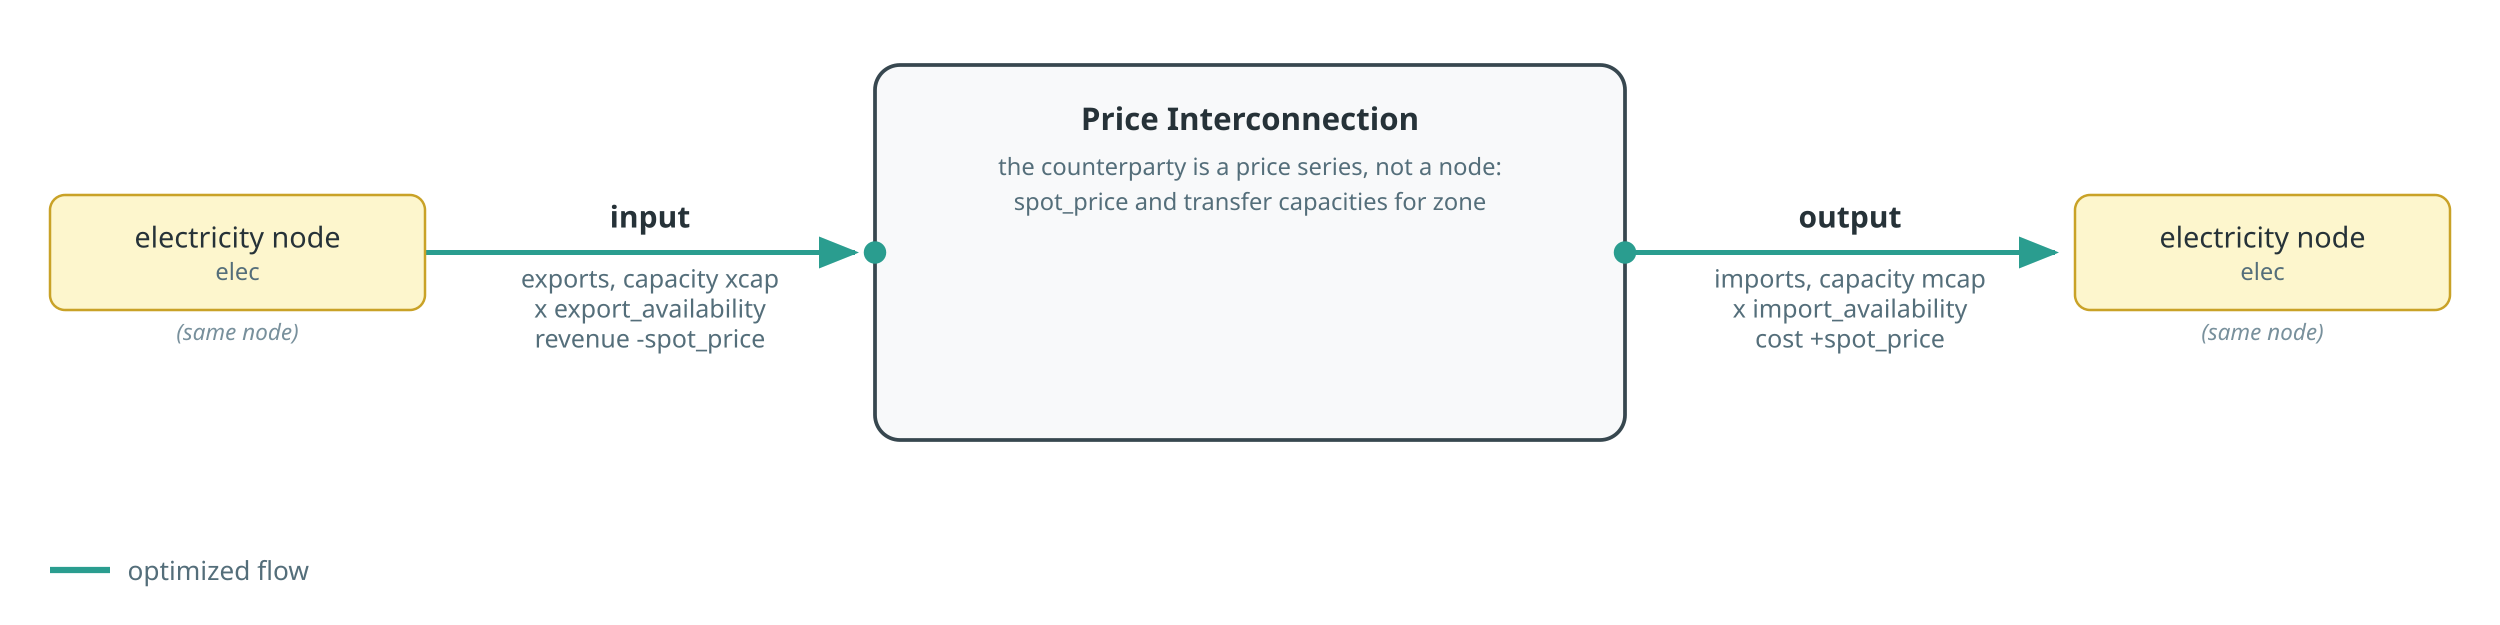
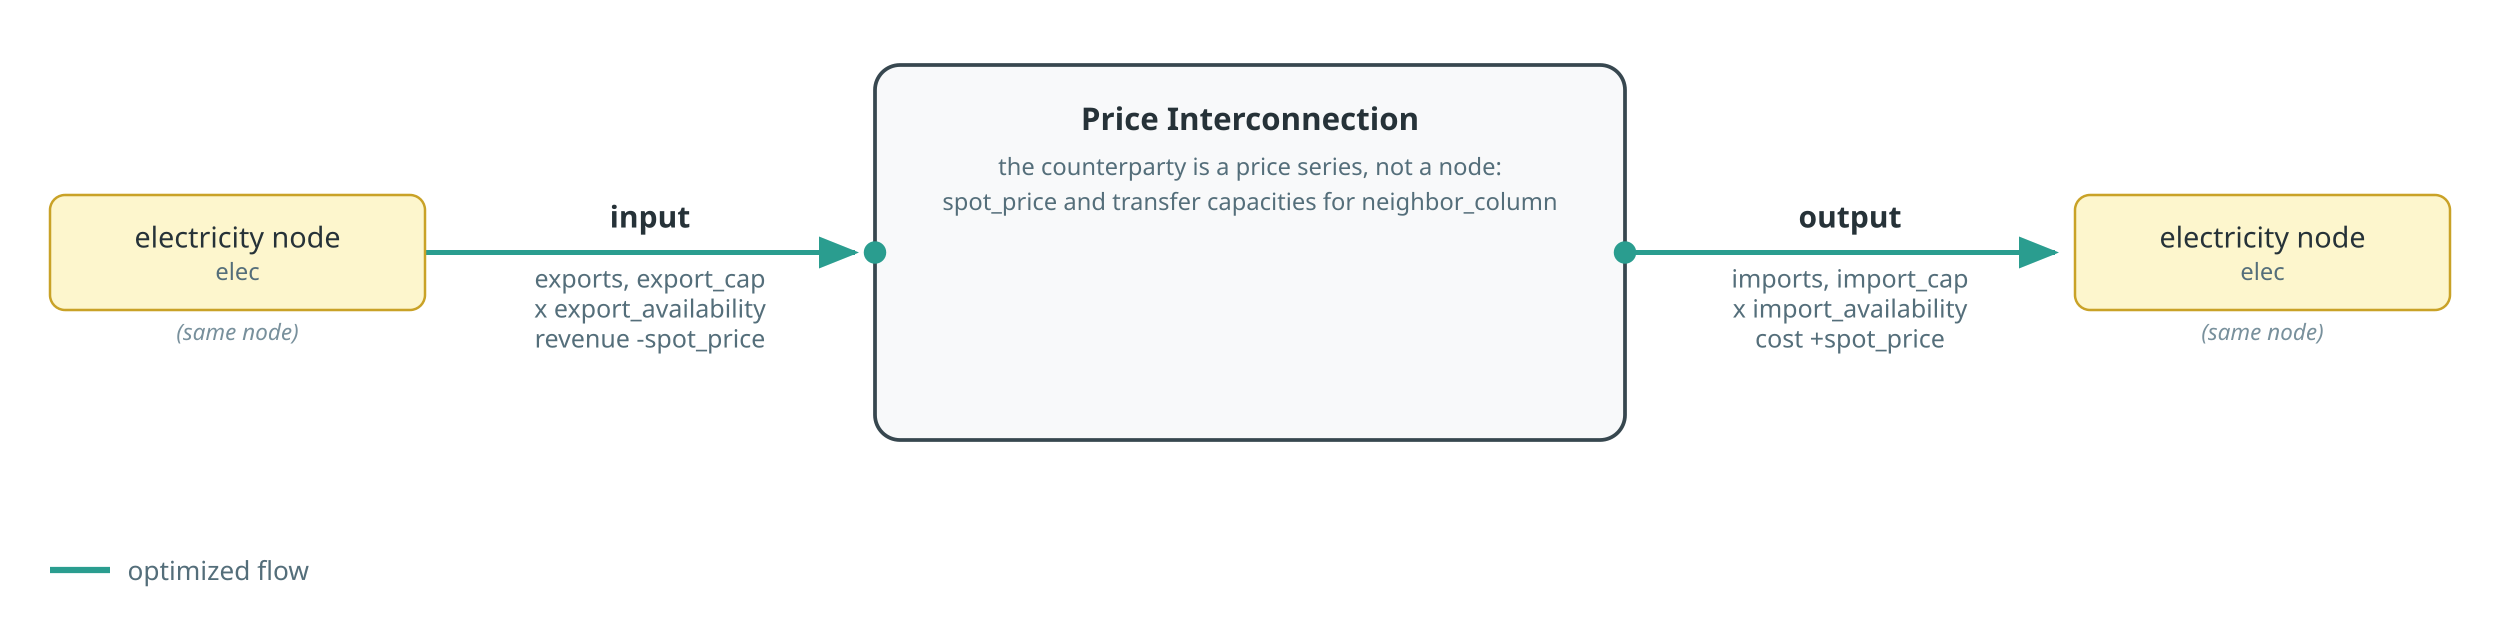
<svg xmlns="http://www.w3.org/2000/svg" width="1000" height="250" viewBox="0 0 1000 250" role="img">
  <rect width="100%" height="100%" fill="#ffffff" />
  <defs>
    <marker id="head-level" viewBox="0 0 10 8" refX="9" refY="4" markerWidth="8" markerHeight="7" orient="auto">
      <path d="M0,0 L10,4 L0,8 z" fill="#c44536" />
    </marker>
    <marker id="head-linked" viewBox="0 0 10 8" refX="9" refY="4" markerWidth="8" markerHeight="7" orient="auto">
      <path d="M0,0 L10,4 L0,8 z" fill="#e76f51" />
    </marker>
    <marker id="head-fixed" viewBox="0 0 10 8" refX="9" refY="4" markerWidth="8" markerHeight="7" orient="auto">
      <path d="M0,0 L10,4 L0,8 z" fill="#264653" />
    </marker>
    <marker id="head-free" viewBox="0 0 10 8" refX="9" refY="4" markerWidth="8" markerHeight="7" orient="auto">
      <path d="M0,0 L10,4 L0,8 z" fill="#2a9d8f" />
    </marker>
  </defs>
  <style>
    text { font-family: system-ui, sans-serif; fill: #263238; }
    .port { font-size: 12px; font-weight: 600; text-anchor: middle; }
    .note { font-size: 10px; fill: #546e7a; text-anchor: middle; }
    .noteleft { font-size: 10px; fill: #546e7a; }
    .box { font-size: 11.5px; text-anchor: middle; }
    .boxsub { font-size: 9.5px; fill: #546e7a; text-anchor: middle; }
    .chip { font-size: 9px; fill: #78909c; font-style: italic; text-anchor: middle; }
    .name { font-size: 12.5px; font-weight: 600; text-anchor: middle; }
    .legend { font-size: 10.5px; fill: #546e7a; }
</style>
  <rect x="350" y="26" width="300" height="150" rx="10" fill="#f8f9fa" stroke="#37474f" stroke-width="1.5" />
  <text class="name" x="500.0" y="52">Price Interconnection</text>
  <text class="boxsub" x="500.0" y="70">the counterparty is a price series, not a node:</text>
-   <text class="boxsub" x="500.0" y="84">spot_price and transfer capacities for zone</text>
+   <text class="boxsub" x="500.0" y="84">spot_price and transfer capacities for neighbor_column</text>
  <line x1="170" y1="101.0" x2="342" y2="101.0" stroke="#2a9d8f" stroke-width="2" stroke-dasharray="none" marker-end="url(#head-free)" />
  <circle cx="350" cy="101.0" r="4.5" fill="#2a9d8f" />
  <text class="port" x="260.0" y="91.0" fill="#2a9d8f">input</text>
-   <text class="note" x="260.0" y="115.0">exports, capacity xcap</text>
+   <text class="note" x="260.0" y="115.0">exports, export_cap</text>
  <text class="note" x="260.0" y="127.0">x export_availability</text>
  <text class="note" x="260.0" y="139.0">revenue -spot_price</text>
  <rect x="20" y="78.0" width="150" height="46.0" rx="6" fill="#fdf6cd" stroke="#c9a227" stroke-width="1" stroke-dasharray="none" />
  <text class="box" x="95.0" y="99.0">electricity node</text>
  <text class="boxsub" x="95.0" y="112.0">elec</text>
  <text class="chip" x="95.0" y="136.0">(same node)</text>
  <line x1="650" y1="101.0" x2="822" y2="101.0" stroke="#2a9d8f" stroke-width="2" stroke-dasharray="none" marker-end="url(#head-free)" />
  <circle cx="650" cy="101.0" r="4.5" fill="#2a9d8f" />
  <text class="port" x="740.0" y="91.0" fill="#2a9d8f">output</text>
-   <text class="note" x="740.0" y="115.0">imports, capacity mcap</text>
+   <text class="note" x="740.0" y="115.0">imports, import_cap</text>
  <text class="note" x="740.0" y="127.0">x import_availability</text>
  <text class="note" x="740.0" y="139.0">cost +spot_price</text>
  <rect x="830" y="78.0" width="150" height="46.0" rx="6" fill="#fdf6cd" stroke="#c9a227" stroke-width="1" stroke-dasharray="none" />
  <text class="box" x="905.0" y="99.0">electricity node</text>
  <text class="boxsub" x="905.0" y="112.0">elec</text>
  <text class="chip" x="905.0" y="136.0">(same node)</text>
  <line x1="20" y1="228" x2="44" y2="228" stroke="#2a9d8f" stroke-width="2.5" stroke-dasharray="none" />
  <text class="legend" x="51" y="232">optimized flow</text>
</svg>
